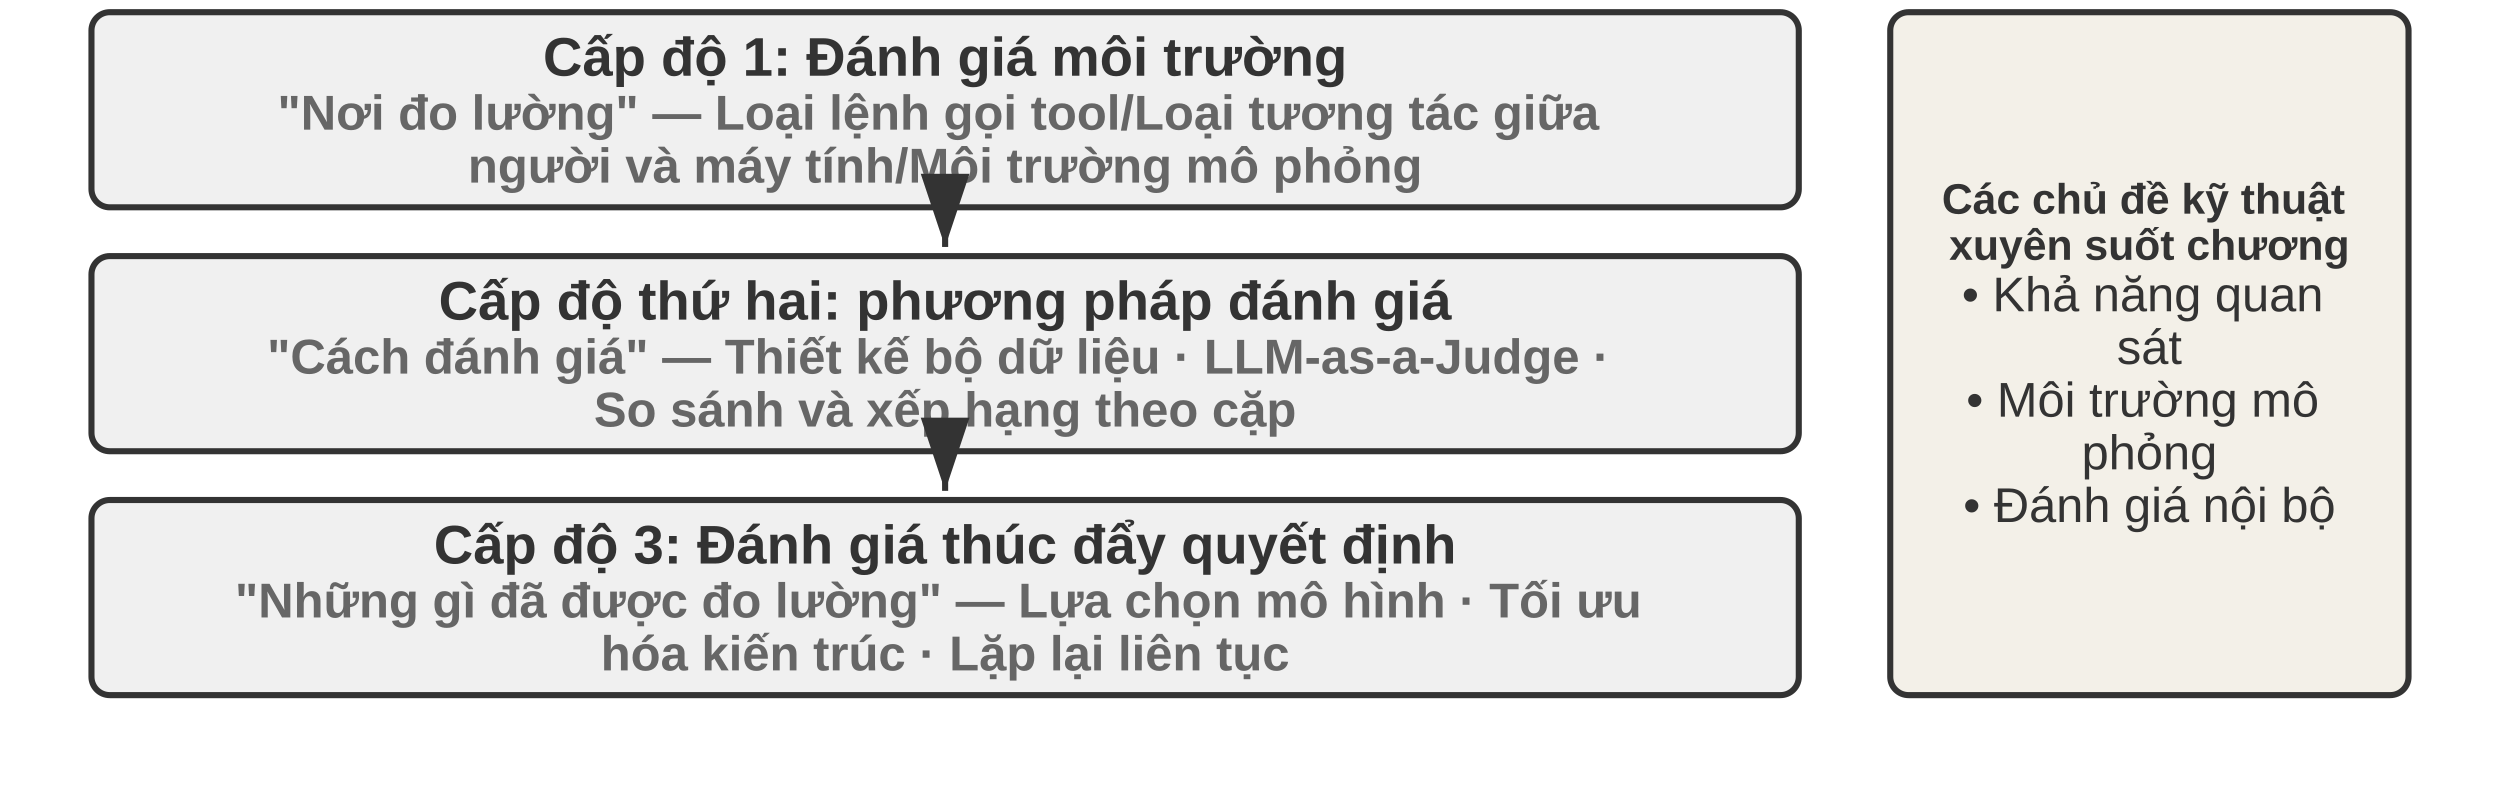
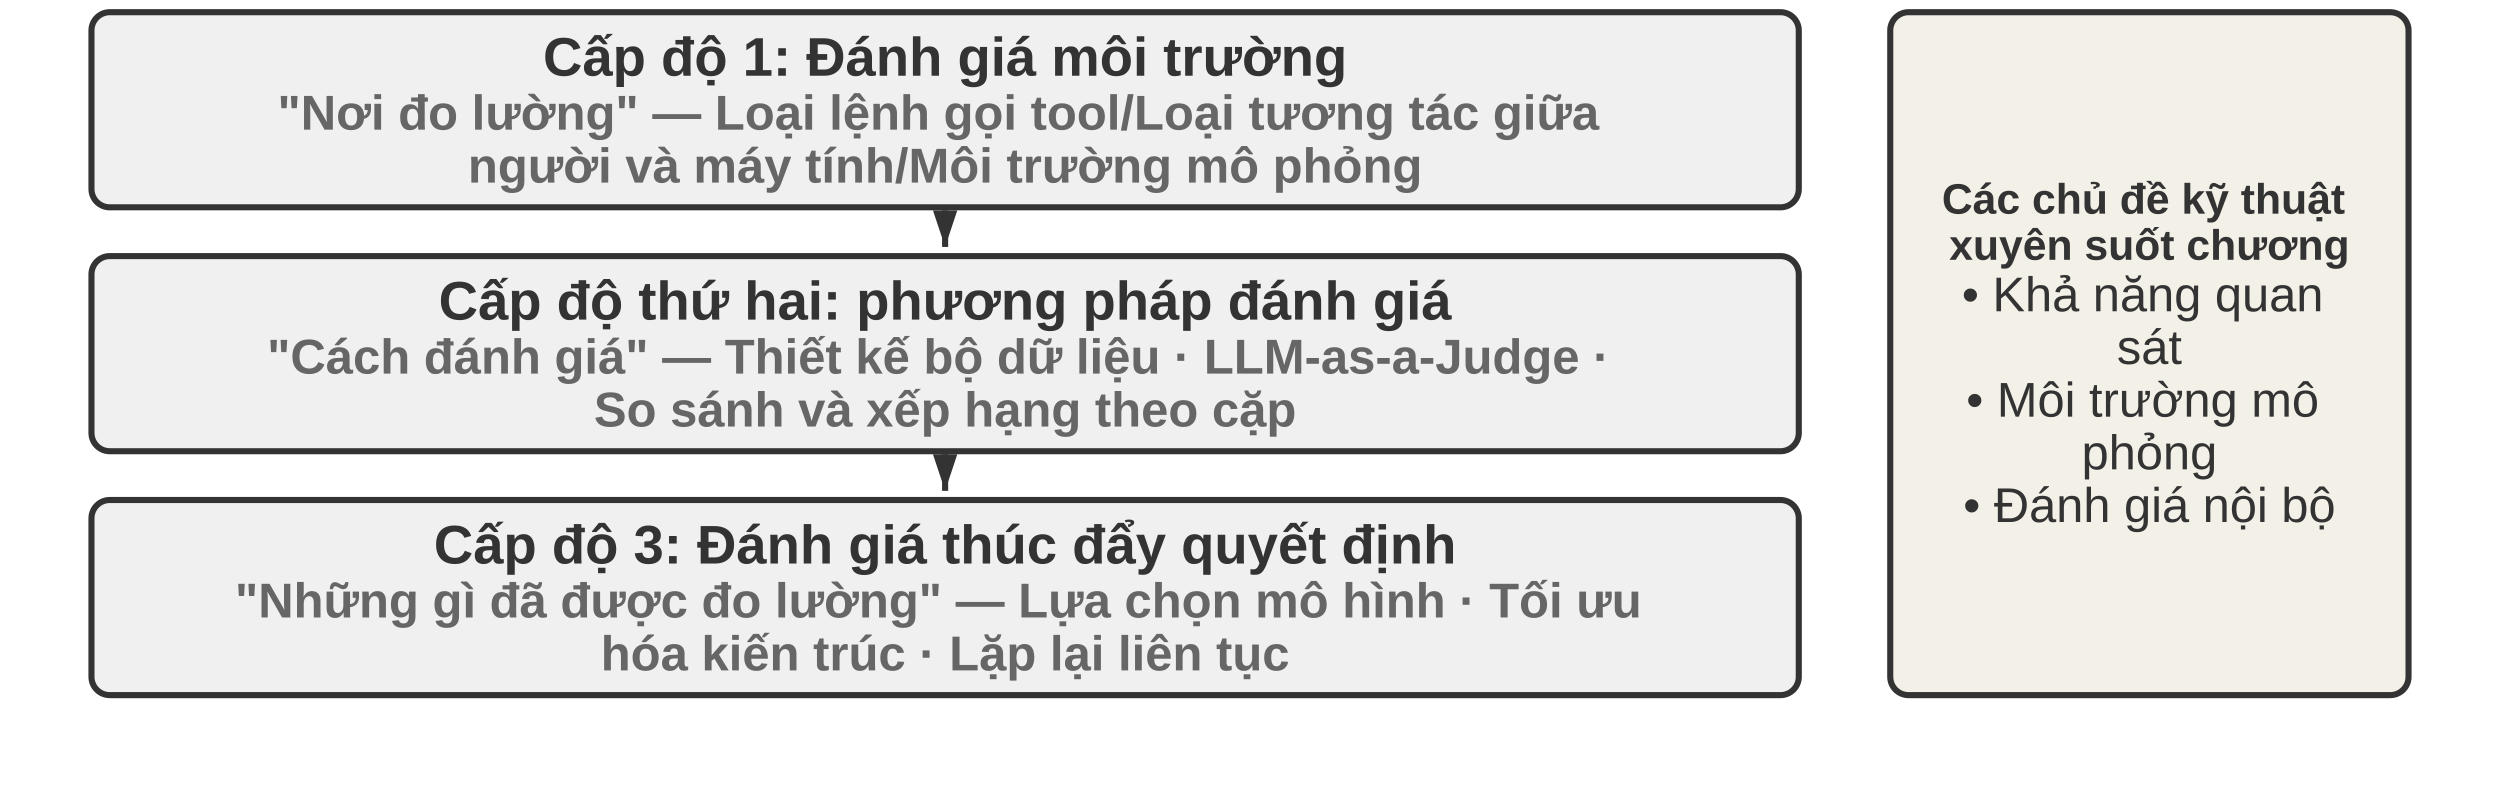
<svg xmlns="http://www.w3.org/2000/svg" viewBox="0 40 820 260" width="820" height="260" style="background:#ffffff">
  <defs>
-     <marker id="ah" markerWidth="12" markerHeight="8" refX="12" refY="4" orient="auto">
+     <marker id="ah" markerWidth="12" markerHeight="8" refX="12" refY="4" orient="auto" markerUnits="userSpaceOnUse">
      <polygon points="0 0, 12 4, 0 8" fill="#333333" />
    </marker>
    <marker id="ah-light" markerWidth="12" markerHeight="8" refX="12" refY="4" orient="auto">
      <polygon points="0 0, 12 4, 0 8" fill="#999999" />
    </marker>
  </defs>
  <rect x="30" y="44" width="560" height="64" rx="6" fill="#f0f0f0" stroke="#333333" stroke-width="2" />
  <text x="310.0" y="58.64" font-family="Arial, 'Helvetica Neue', Helvetica, 'PingFang SC', 'Microsoft YaHei', sans-serif" font-size="17.86" fill="#333333" text-anchor="middle" dominant-baseline="central" font-weight="bold">Cấp độ 1: Đánh giá môi trường</text>
  <text x="310.0" y="0" font-family="Arial, 'Helvetica Neue', Helvetica, 'PingFang SC', 'Microsoft YaHei', sans-serif" font-size="16.07" fill="#666666" text-anchor="middle" dominant-baseline="central" font-weight="bold">
    <tspan x="310" dy="76.97">"Nơi đo lường" — Loại lệnh gọi tool/Loại tương tác giữa</tspan>
    <tspan x="310" dy="17.36">người và máy tính/Môi trường mô phỏng</tspan>
  </text>
  <line x1="310.0" y1="109" x2="310.0" y2="121" stroke="#333333" stroke-width="2" marker-end="url(#ah)" />
  <rect x="30" y="124" width="560" height="64" rx="6" fill="#f0f0f0" stroke="#333333" stroke-width="2" />
  <text x="310.0" y="138.64" font-family="Arial, 'Helvetica Neue', Helvetica, 'PingFang SC', 'Microsoft YaHei', sans-serif" font-size="17.86" fill="#333333" text-anchor="middle" dominant-baseline="central" font-weight="bold">Cấp độ thứ hai: phương pháp đánh giá</text>
  <text x="310.0" y="0" font-family="Arial, 'Helvetica Neue', Helvetica, 'PingFang SC', 'Microsoft YaHei', sans-serif" font-size="16.07" fill="#666666" text-anchor="middle" dominant-baseline="central" font-weight="bold">
    <tspan x="310" dy="156.97">"Cách đánh giá" — Thiết kế bộ dữ liệu · LLM-as-a-Judge ·</tspan>
    <tspan x="310" dy="17.36">So sánh và xếp hạng theo cặp</tspan>
  </text>
  <line x1="310.0" y1="189" x2="310.0" y2="201" stroke="#333333" stroke-width="2" marker-end="url(#ah)" />
  <rect x="30" y="204" width="560" height="64" rx="6" fill="#f0f0f0" stroke="#333333" stroke-width="2" />
  <text x="310.0" y="218.64" font-family="Arial, 'Helvetica Neue', Helvetica, 'PingFang SC', 'Microsoft YaHei', sans-serif" font-size="17.86" fill="#333333" text-anchor="middle" dominant-baseline="central" font-weight="bold">Cấp độ 3: Đánh giá thúc đẩy quyết định</text>
  <text x="310.0" y="0" font-family="Arial, 'Helvetica Neue', Helvetica, 'PingFang SC', 'Microsoft YaHei', sans-serif" font-size="16.07" fill="#666666" text-anchor="middle" dominant-baseline="central" font-weight="bold">
    <tspan x="310" dy="236.97">"Những gì đã được đo lường" — Lựa chọn mô hình · Tối ưu</tspan>
    <tspan x="310" dy="17.36">hóa kiến ​​trúc · Lặp lại liên tục</tspan>
  </text>
  <rect x="620" y="44" width="170" height="224" rx="6" fill="#f3f0e8" stroke="#333333" stroke-width="2" />
  <text x="705" y="0" font-family="Arial, 'Helvetica Neue', Helvetica, 'PingFang SC', 'Microsoft YaHei', sans-serif" font-size="14" fill="#333333" text-anchor="middle" dominant-baseline="central" font-weight="bold">
    <tspan x="705" dy="105.24">Các chủ đề kỹ thuật</tspan>
    <tspan x="705" dy="15.12">xuyên suốt chương</tspan>
  </text>
  <text x="705" y="0" font-family="Arial, 'Helvetica Neue', Helvetica, 'PingFang SC', 'Microsoft YaHei', sans-serif" font-size="16" fill="#333333" text-anchor="middle" dominant-baseline="central" font-weight="normal">
    <tspan x="705" dy="136.56">• Khả năng quan</tspan>
    <tspan x="705" dy="17.28">sát</tspan>
  </text>
  <text x="705" y="0" font-family="Arial, 'Helvetica Neue', Helvetica, 'PingFang SC', 'Microsoft YaHei', sans-serif" font-size="16" fill="#333333" text-anchor="middle" dominant-baseline="central" font-weight="normal">
    <tspan x="705" dy="171.12">• Môi trường mô</tspan>
    <tspan x="705" dy="17.28">phỏng</tspan>
  </text>
  <text x="705" y="205.68" font-family="Arial, 'Helvetica Neue', Helvetica, 'PingFang SC', 'Microsoft YaHei', sans-serif" font-size="16" fill="#333333" text-anchor="middle" dominant-baseline="central" font-weight="normal">• Đánh giá nội bộ</text>
</svg>
